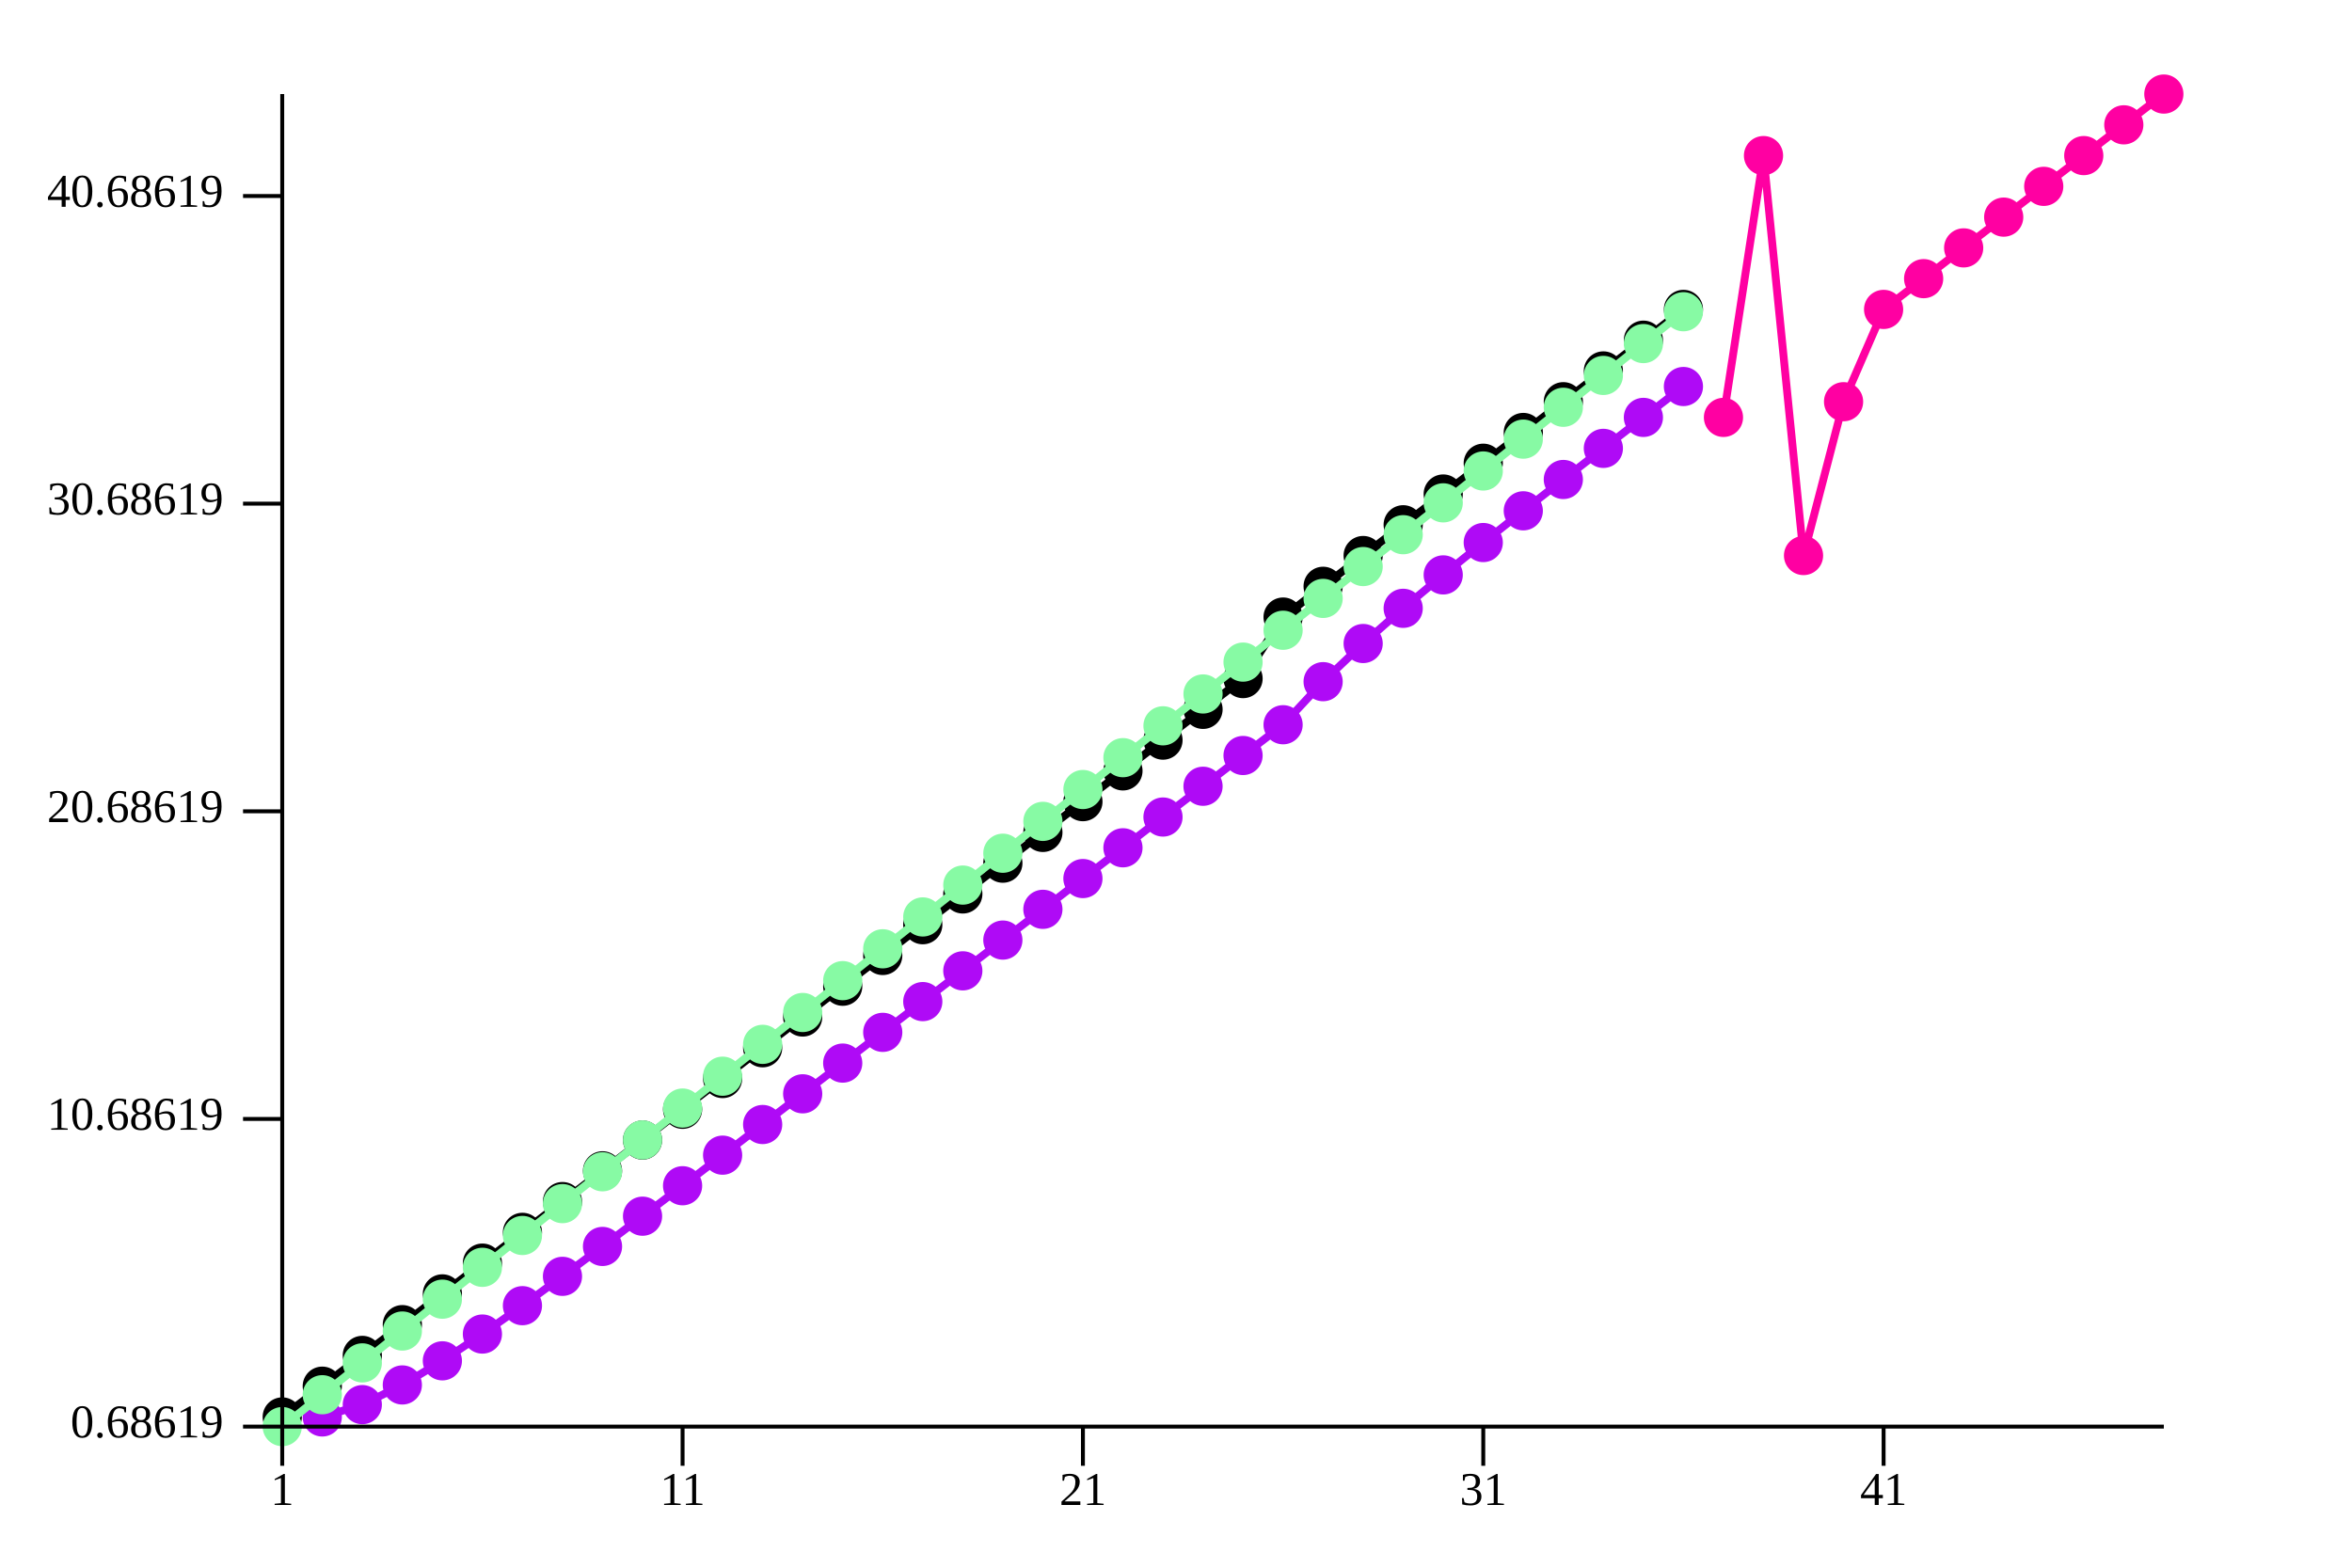
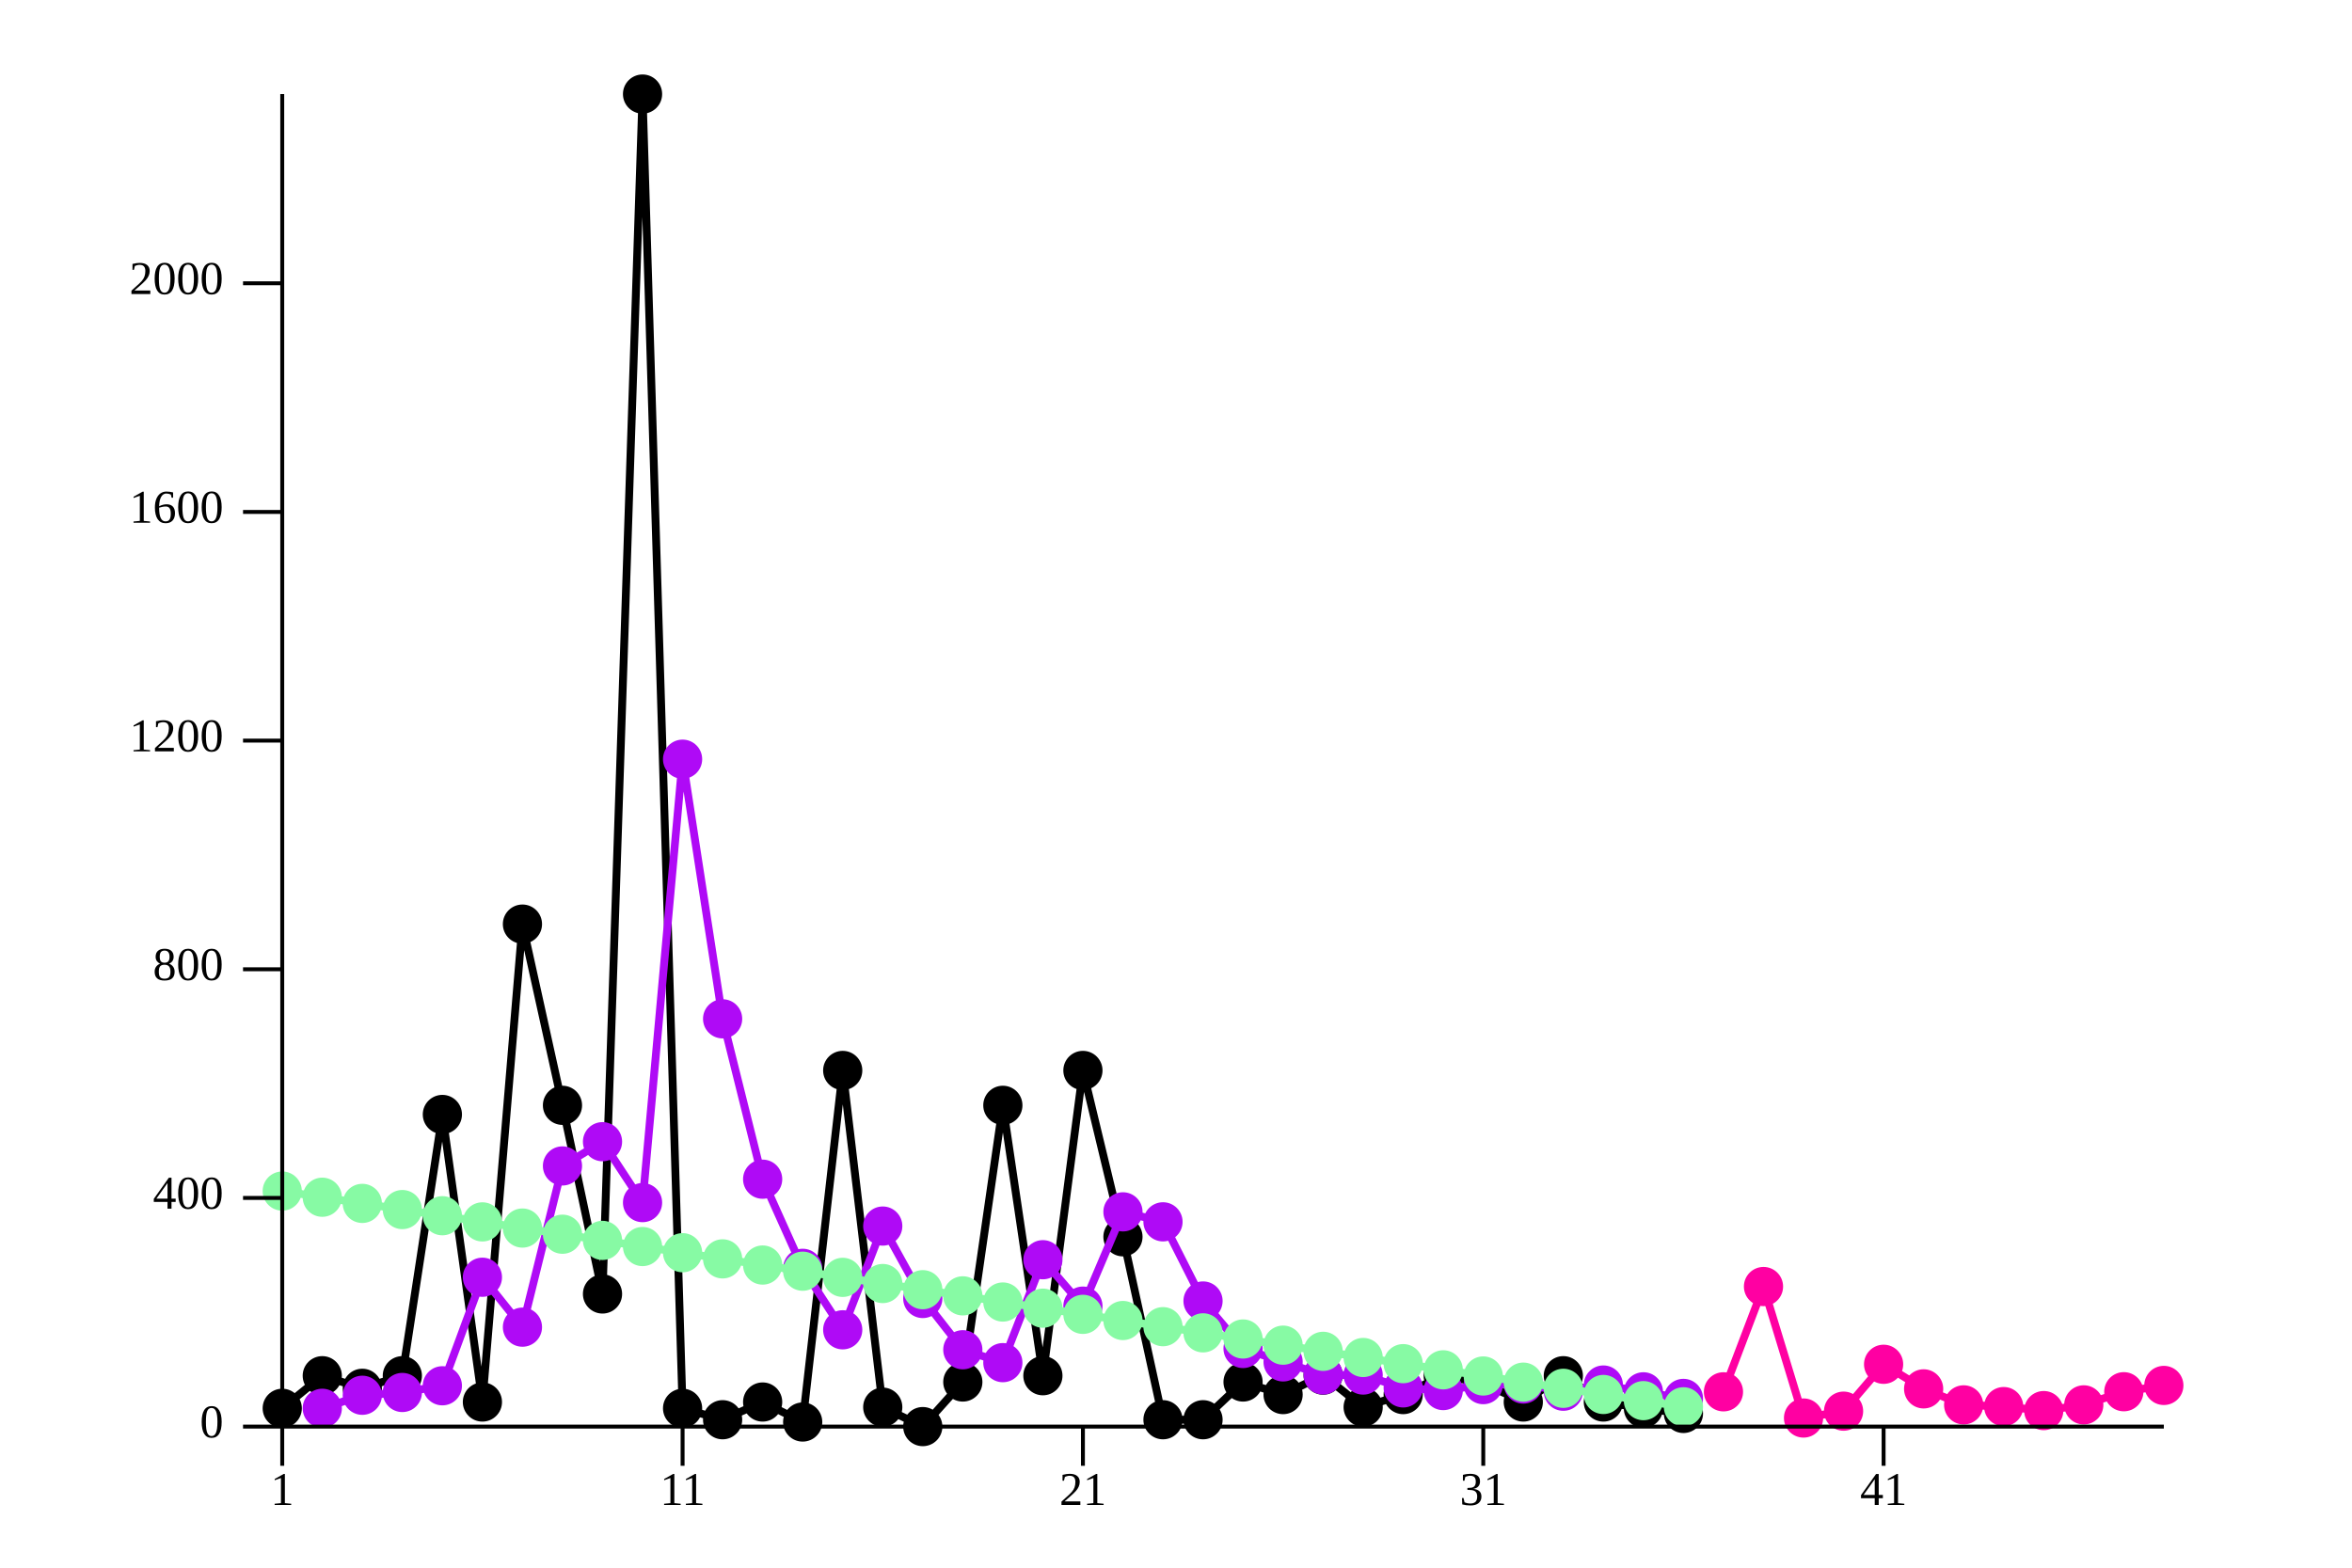
<svg xmlns="http://www.w3.org/2000/svg" viewBox="0 0 600 400">
  <g transform="translate(72, 364)">
    <g>
      <g>
-         <path d="M0,-2.463 L0,-2.463 L10.213,-10.313 L20.426,-18.163 L30.638,-26.012 L40.851,-33.862 L51.064,-41.712 L61.277,-49.561 L71.489,-57.411 L81.702,-65.261 L91.915,-73.111 L102.128,-80.96 L112.34,-88.81 L122.553,-96.66 L132.766,-104.509 L142.979,-112.359 L153.191,-120.209 L163.404,-128.058 L173.617,-135.908 L183.83,-143.758 L194.043,-151.607 L204.255,-159.457 L214.468,-167.307 L224.681,-175.157 L234.894,-183.006 L245.106,-190.856 L255.319,-206.555 L265.532,-214.405 L275.745,-222.255 L285.957,-230.104 L296.17,-237.954 L306.383,-245.804 L316.596,-253.653 L326.808,-261.503 L337.021,-269.353 L347.234,-277.202 L357.447,-285.052" fill="none" stroke="#000000" stroke-linejoin="round" stroke-width="2" />
-       </g>
-       <g>
-         <circle cx="0" cy="-2.463" fill="#000000" r="5" />
-         <circle cx="10.213" cy="-10.313" fill="#000000" r="5" />
-         <circle cx="20.426" cy="-18.163" fill="#000000" r="5" />
-         <circle cx="30.638" cy="-26.012" fill="#000000" r="5" />
-         <circle cx="40.851" cy="-33.862" fill="#000000" r="5" />
-         <circle cx="51.064" cy="-41.712" fill="#000000" r="5" />
-         <circle cx="61.277" cy="-49.561" fill="#000000" r="5" />
-         <circle cx="71.489" cy="-57.411" fill="#000000" r="5" />
-         <circle cx="81.702" cy="-65.261" fill="#000000" r="5" />
-         <circle cx="91.915" cy="-73.111" fill="#000000" r="5" />
-         <circle cx="102.128" cy="-80.96" fill="#000000" r="5" />
-         <circle cx="112.34" cy="-88.81" fill="#000000" r="5" />
-         <circle cx="122.553" cy="-96.66" fill="#000000" r="5" />
-         <circle cx="132.766" cy="-104.509" fill="#000000" r="5" />
-         <circle cx="142.979" cy="-112.359" fill="#000000" r="5" />
-         <circle cx="153.191" cy="-120.209" fill="#000000" r="5" />
-         <circle cx="163.404" cy="-128.058" fill="#000000" r="5" />
-         <circle cx="173.617" cy="-135.908" fill="#000000" r="5" />
-         <circle cx="183.83" cy="-143.758" fill="#000000" r="5" />
-         <circle cx="194.043" cy="-151.607" fill="#000000" r="5" />
-         <circle cx="204.255" cy="-159.457" fill="#000000" r="5" />
-         <circle cx="214.468" cy="-167.307" fill="#000000" r="5" />
-         <circle cx="224.681" cy="-175.157" fill="#000000" r="5" />
-         <circle cx="234.894" cy="-183.006" fill="#000000" r="5" />
-         <circle cx="245.106" cy="-190.856" fill="#000000" r="5" />
-         <circle cx="255.319" cy="-206.555" fill="#000000" r="5" />
-         <circle cx="265.532" cy="-214.405" fill="#000000" r="5" />
-         <circle cx="275.745" cy="-222.255" fill="#000000" r="5" />
-         <circle cx="285.957" cy="-230.104" fill="#000000" r="5" />
-         <circle cx="296.17" cy="-237.954" fill="#000000" r="5" />
-         <circle cx="306.383" cy="-245.804" fill="#000000" r="5" />
-         <circle cx="316.596" cy="-253.653" fill="#000000" r="5" />
-         <circle cx="326.809" cy="-261.503" fill="#000000" r="5" />
-         <circle cx="337.021" cy="-269.353" fill="#000000" r="5" />
-         <circle cx="347.234" cy="-277.202" fill="#000000" r="5" />
-         <circle cx="357.447" cy="-285.052" fill="#000000" r="5" />
-       </g>
-     </g>
-     <g>
-       <g>
-         <path d="M10.213,-2.463 L10.213,-2.463 L20.426,-5.603 L30.638,-10.627 L40.851,-16.781 L51.064,-23.614 L61.277,-30.853 L71.489,-38.336 L81.702,-45.966 L91.915,-53.684 L102.128,-61.455 L112.34,-69.257 L122.553,-77.078 L132.766,-84.911 L142.979,-92.75 L153.191,-100.594 L163.404,-108.44 L173.617,-116.287 L183.83,-124.136 L194.043,-131.984 L204.255,-139.834 L214.468,-147.683 L224.681,-155.533 L234.894,-163.382 L245.106,-171.232 L255.319,-179.081 L265.532,-190.071 L275.745,-199.805 L285.957,-208.785 L296.17,-217.312 L306.383,-225.569 L316.596,-233.663 L326.808,-241.659 L337.021,-249.597 L347.234,-257.499 L357.447,-265.38" fill="none" stroke="#af0af6" stroke-linejoin="round" stroke-width="2" />
-       </g>
-       <g>
-         <circle cx="10.213" cy="-2.463" fill="#af0af6" r="5" />
-         <circle cx="20.426" cy="-5.603" fill="#af0af6" r="5" />
-         <circle cx="30.638" cy="-10.627" fill="#af0af6" r="5" />
-         <circle cx="40.851" cy="-16.781" fill="#af0af6" r="5" />
-         <circle cx="51.064" cy="-23.614" fill="#af0af6" r="5" />
-         <circle cx="61.277" cy="-30.853" fill="#af0af6" r="5" />
-         <circle cx="71.489" cy="-38.336" fill="#af0af6" r="5" />
-         <circle cx="81.702" cy="-45.966" fill="#af0af6" r="5" />
-         <circle cx="91.915" cy="-53.684" fill="#af0af6" r="5" />
-         <circle cx="102.128" cy="-61.455" fill="#af0af6" r="5" />
-         <circle cx="112.34" cy="-69.257" fill="#af0af6" r="5" />
-         <circle cx="122.553" cy="-77.078" fill="#af0af6" r="5" />
-         <circle cx="132.766" cy="-84.911" fill="#af0af6" r="5" />
-         <circle cx="142.979" cy="-92.75" fill="#af0af6" r="5" />
-         <circle cx="153.191" cy="-100.594" fill="#af0af6" r="5" />
-         <circle cx="163.404" cy="-108.44" fill="#af0af6" r="5" />
-         <circle cx="173.617" cy="-116.287" fill="#af0af6" r="5" />
-         <circle cx="183.83" cy="-124.136" fill="#af0af6" r="5" />
-         <circle cx="194.043" cy="-131.984" fill="#af0af6" r="5" />
-         <circle cx="204.255" cy="-139.834" fill="#af0af6" r="5" />
-         <circle cx="214.468" cy="-147.683" fill="#af0af6" r="5" />
-         <circle cx="224.681" cy="-155.533" fill="#af0af6" r="5" />
-         <circle cx="234.894" cy="-163.382" fill="#af0af6" r="5" />
-         <circle cx="245.106" cy="-171.232" fill="#af0af6" r="5" />
-         <circle cx="255.319" cy="-179.081" fill="#af0af6" r="5" />
-         <circle cx="265.532" cy="-190.071" fill="#af0af6" r="5" />
-         <circle cx="275.745" cy="-199.805" fill="#af0af6" r="5" />
-         <circle cx="285.957" cy="-208.785" fill="#af0af6" r="5" />
-         <circle cx="296.17" cy="-217.312" fill="#af0af6" r="5" />
-         <circle cx="306.383" cy="-225.569" fill="#af0af6" r="5" />
-         <circle cx="316.596" cy="-233.663" fill="#af0af6" r="5" />
-         <circle cx="326.809" cy="-241.659" fill="#af0af6" r="5" />
-         <circle cx="337.021" cy="-249.597" fill="#af0af6" r="5" />
-         <circle cx="347.234" cy="-257.499" fill="#af0af6" r="5" />
-         <circle cx="357.447" cy="-265.38" fill="#af0af6" r="5" />
-       </g>
-     </g>
-     <g>
-       <g>
-         <path d="M0,0 L0,0 L10.213,-8.128 L20.426,-16.255 L30.638,-24.383 L40.851,-32.51 L51.064,-40.638 L61.277,-48.765 L71.489,-56.893 L81.702,-65.02 L91.915,-73.148 L102.128,-81.275 L112.34,-89.403 L122.553,-97.53 L132.766,-105.658 L142.979,-113.785 L153.191,-121.913 L163.404,-130.04 L173.617,-138.168 L183.83,-146.295 L194.043,-154.423 L204.255,-162.55 L214.468,-170.678 L224.681,-178.805 L234.894,-186.933 L245.106,-195.06 L255.319,-203.188 L265.532,-211.315 L275.745,-219.443 L285.957,-227.57 L296.17,-235.698 L306.383,-243.825 L316.596,-251.953 L326.808,-260.08 L337.021,-268.208 L347.234,-276.335 L357.447,-284.463" fill="none" stroke="#87faa4" stroke-linejoin="round" stroke-width="2" />
-       </g>
-       <g>
-         <circle cx="0" cy="0" fill="#87faa4" r="5" />
-         <circle cx="10.213" cy="-8.128" fill="#87faa4" r="5" />
-         <circle cx="20.426" cy="-16.255" fill="#87faa4" r="5" />
-         <circle cx="30.638" cy="-24.383" fill="#87faa4" r="5" />
-         <circle cx="40.851" cy="-32.51" fill="#87faa4" r="5" />
-         <circle cx="51.064" cy="-40.638" fill="#87faa4" r="5" />
-         <circle cx="61.277" cy="-48.765" fill="#87faa4" r="5" />
-         <circle cx="71.489" cy="-56.893" fill="#87faa4" r="5" />
-         <circle cx="81.702" cy="-65.02" fill="#87faa4" r="5" />
-         <circle cx="91.915" cy="-73.148" fill="#87faa4" r="5" />
-         <circle cx="102.128" cy="-81.275" fill="#87faa4" r="5" />
-         <circle cx="112.34" cy="-89.403" fill="#87faa4" r="5" />
-         <circle cx="122.553" cy="-97.53" fill="#87faa4" r="5" />
-         <circle cx="132.766" cy="-105.658" fill="#87faa4" r="5" />
-         <circle cx="142.979" cy="-113.785" fill="#87faa4" r="5" />
-         <circle cx="153.191" cy="-121.913" fill="#87faa4" r="5" />
-         <circle cx="163.404" cy="-130.04" fill="#87faa4" r="5" />
-         <circle cx="173.617" cy="-138.168" fill="#87faa4" r="5" />
-         <circle cx="183.83" cy="-146.295" fill="#87faa4" r="5" />
-         <circle cx="194.043" cy="-154.423" fill="#87faa4" r="5" />
-         <circle cx="204.255" cy="-162.55" fill="#87faa4" r="5" />
-         <circle cx="214.468" cy="-170.678" fill="#87faa4" r="5" />
-         <circle cx="224.681" cy="-178.805" fill="#87faa4" r="5" />
-         <circle cx="234.894" cy="-186.933" fill="#87faa4" r="5" />
-         <circle cx="245.106" cy="-195.06" fill="#87faa4" r="5" />
-         <circle cx="255.319" cy="-203.188" fill="#87faa4" r="5" />
-         <circle cx="265.532" cy="-211.315" fill="#87faa4" r="5" />
-         <circle cx="275.745" cy="-219.443" fill="#87faa4" r="5" />
-         <circle cx="285.957" cy="-227.57" fill="#87faa4" r="5" />
-         <circle cx="296.17" cy="-235.698" fill="#87faa4" r="5" />
-         <circle cx="306.383" cy="-243.825" fill="#87faa4" r="5" />
-         <circle cx="316.596" cy="-251.953" fill="#87faa4" r="5" />
-         <circle cx="326.809" cy="-260.08" fill="#87faa4" r="5" />
-         <circle cx="337.021" cy="-268.208" fill="#87faa4" r="5" />
-         <circle cx="347.234" cy="-276.335" fill="#87faa4" r="5" />
-         <circle cx="357.447" cy="-284.463" fill="#87faa4" r="5" />
-       </g>
-     </g>
-     <g>
-       <g>
-         <path d="M367.66,-257.499 L367.66,-257.499 L377.872,-324.301 L388.085,-222.255 L398.298,-261.503 L408.511,-285.052 L418.723,-292.902 L428.936,-300.752 L439.149,-308.601 L449.362,-316.451 L459.574,-324.301 L469.787,-332.15 L480,-340" fill="none" stroke="#ff00a2" stroke-linejoin="round" stroke-width="2" />
-       </g>
-       <g>
-         <circle cx="367.66" cy="-257.499" fill="#ff00a2" r="5" />
-         <circle cx="377.872" cy="-324.301" fill="#ff00a2" r="5" />
-         <circle cx="388.085" cy="-222.255" fill="#ff00a2" r="5" />
-         <circle cx="398.298" cy="-261.503" fill="#ff00a2" r="5" />
-         <circle cx="408.511" cy="-285.052" fill="#ff00a2" r="5" />
-         <circle cx="418.723" cy="-292.902" fill="#ff00a2" r="5" />
-         <circle cx="428.936" cy="-300.752" fill="#ff00a2" r="5" />
-         <circle cx="439.149" cy="-308.601" fill="#ff00a2" r="5" />
-         <circle cx="449.362" cy="-316.451" fill="#ff00a2" r="5" />
-         <circle cx="459.574" cy="-324.301" fill="#ff00a2" r="5" />
-         <circle cx="469.787" cy="-332.15" fill="#ff00a2" r="5" />
-         <circle cx="480" cy="-340" fill="#ff00a2" r="5" />
+         <path d="M0,-4.668 L0,-4.668 L10.213,-12.982 L20.426,-9.773 L30.638,-12.982 L40.851,-79.64 L51.064,-6.272 L61.277,-128.211 L71.489,-81.973 L81.702,-33.84 L91.915,-340 L102.128,-4.668 L112.34,-1.75 L122.553,-6.272 L132.766,-1.167 L142.979,-90.871 L153.191,-4.959 L163.404,0 L173.617,-11.377 L183.83,-81.973 L194.043,-12.982 L204.255,-90.871 L214.468,-48.426 L224.681,-1.75 L234.894,-1.75 L245.106,-11.377 L255.319,-8.168 L265.532,-13.127 L275.745,-4.959 L285.957,-8.168 L296.17,-12.982 L306.383,-11.085 L316.596,-6.272 L326.808,-12.982 L337.021,-6.272 L347.234,-4.668 L357.447,-3.355" fill="none" stroke="#000000" stroke-linejoin="round" stroke-width="2" />
+       </g>
+       <g>
+         <circle cx="0" cy="-4.668" fill="#000000" r="5" />
+         <circle cx="10.213" cy="-12.982" fill="#000000" r="5" />
+         <circle cx="20.426" cy="-9.773" fill="#000000" r="5" />
+         <circle cx="30.638" cy="-12.982" fill="#000000" r="5" />
+         <circle cx="40.851" cy="-79.64" fill="#000000" r="5" />
+         <circle cx="51.064" cy="-6.272" fill="#000000" r="5" />
+         <circle cx="61.277" cy="-128.211" fill="#000000" r="5" />
+         <circle cx="71.489" cy="-81.973" fill="#000000" r="5" />
+         <circle cx="81.702" cy="-33.84" fill="#000000" r="5" />
+         <circle cx="91.915" cy="-340" fill="#000000" r="5" />
+         <circle cx="102.128" cy="-4.668" fill="#000000" r="5" />
+         <circle cx="112.34" cy="-1.75" fill="#000000" r="5" />
+         <circle cx="122.553" cy="-6.272" fill="#000000" r="5" />
+         <circle cx="132.766" cy="-1.167" fill="#000000" r="5" />
+         <circle cx="142.979" cy="-90.871" fill="#000000" r="5" />
+         <circle cx="153.191" cy="-4.959" fill="#000000" r="5" />
+         <circle cx="163.404" cy="0" fill="#000000" r="5" />
+         <circle cx="173.617" cy="-11.377" fill="#000000" r="5" />
+         <circle cx="183.83" cy="-81.973" fill="#000000" r="5" />
+         <circle cx="194.043" cy="-12.982" fill="#000000" r="5" />
+         <circle cx="204.255" cy="-90.871" fill="#000000" r="5" />
+         <circle cx="214.468" cy="-48.426" fill="#000000" r="5" />
+         <circle cx="224.681" cy="-1.75" fill="#000000" r="5" />
+         <circle cx="234.894" cy="-1.75" fill="#000000" r="5" />
+         <circle cx="245.106" cy="-11.377" fill="#000000" r="5" />
+         <circle cx="255.319" cy="-8.168" fill="#000000" r="5" />
+         <circle cx="265.532" cy="-13.127" fill="#000000" r="5" />
+         <circle cx="275.745" cy="-4.959" fill="#000000" r="5" />
+         <circle cx="285.957" cy="-8.168" fill="#000000" r="5" />
+         <circle cx="296.17" cy="-12.982" fill="#000000" r="5" />
+         <circle cx="306.383" cy="-11.085" fill="#000000" r="5" />
+         <circle cx="316.596" cy="-6.272" fill="#000000" r="5" />
+         <circle cx="326.809" cy="-12.982" fill="#000000" r="5" />
+         <circle cx="337.021" cy="-6.272" fill="#000000" r="5" />
+         <circle cx="347.234" cy="-4.668" fill="#000000" r="5" />
+         <circle cx="357.447" cy="-3.355" fill="#000000" r="5" />
+       </g>
+     </g>
+     <g>
+       <g>
+         <path d="M10.213,-4.668 L10.213,-4.668 L20.426,-7.993 L30.638,-8.705 L40.851,-10.416 L51.064,-38.105 L61.277,-25.372 L71.489,-66.508 L81.702,-72.694 L91.915,-57.152 L102.128,-170.291 L112.34,-104.042 L122.553,-63.125 L132.766,-40.384 L142.979,-24.697 L153.191,-51.167 L163.404,-32.684 L173.617,-19.61 L183.83,-16.317 L194.043,-42.58 L204.255,-30.74 L214.468,-54.793 L224.681,-52.246 L234.894,-32.048 L245.106,-19.929 L255.319,-16.508 L265.532,-13.172 L275.745,-13.154 L285.957,-9.876 L296.17,-9.193 L306.383,-10.708 L316.596,-10.859 L326.808,-9.024 L337.021,-10.607 L347.234,-8.873 L357.447,-7.191" fill="none" stroke="#af0af6" stroke-linejoin="round" stroke-width="2" />
+       </g>
+       <g>
+         <circle cx="10.213" cy="-4.668" fill="#af0af6" r="5" />
+         <circle cx="20.426" cy="-7.993" fill="#af0af6" r="5" />
+         <circle cx="30.638" cy="-8.705" fill="#af0af6" r="5" />
+         <circle cx="40.851" cy="-10.416" fill="#af0af6" r="5" />
+         <circle cx="51.064" cy="-38.105" fill="#af0af6" r="5" />
+         <circle cx="61.277" cy="-25.372" fill="#af0af6" r="5" />
+         <circle cx="71.489" cy="-66.508" fill="#af0af6" r="5" />
+         <circle cx="81.702" cy="-72.694" fill="#af0af6" r="5" />
+         <circle cx="91.915" cy="-57.152" fill="#af0af6" r="5" />
+         <circle cx="102.128" cy="-170.291" fill="#af0af6" r="5" />
+         <circle cx="112.34" cy="-104.042" fill="#af0af6" r="5" />
+         <circle cx="122.553" cy="-63.125" fill="#af0af6" r="5" />
+         <circle cx="132.766" cy="-40.384" fill="#af0af6" r="5" />
+         <circle cx="142.979" cy="-24.697" fill="#af0af6" r="5" />
+         <circle cx="153.191" cy="-51.167" fill="#af0af6" r="5" />
+         <circle cx="163.404" cy="-32.684" fill="#af0af6" r="5" />
+         <circle cx="173.617" cy="-19.61" fill="#af0af6" r="5" />
+         <circle cx="183.83" cy="-16.317" fill="#af0af6" r="5" />
+         <circle cx="194.043" cy="-42.58" fill="#af0af6" r="5" />
+         <circle cx="204.255" cy="-30.74" fill="#af0af6" r="5" />
+         <circle cx="214.468" cy="-54.793" fill="#af0af6" r="5" />
+         <circle cx="224.681" cy="-52.246" fill="#af0af6" r="5" />
+         <circle cx="234.894" cy="-32.048" fill="#af0af6" r="5" />
+         <circle cx="245.106" cy="-19.929" fill="#af0af6" r="5" />
+         <circle cx="255.319" cy="-16.508" fill="#af0af6" r="5" />
+         <circle cx="265.532" cy="-13.172" fill="#af0af6" r="5" />
+         <circle cx="275.745" cy="-13.154" fill="#af0af6" r="5" />
+         <circle cx="285.957" cy="-9.876" fill="#af0af6" r="5" />
+         <circle cx="296.17" cy="-9.193" fill="#af0af6" r="5" />
+         <circle cx="306.383" cy="-10.708" fill="#af0af6" r="5" />
+         <circle cx="316.596" cy="-10.859" fill="#af0af6" r="5" />
+         <circle cx="326.809" cy="-9.024" fill="#af0af6" r="5" />
+         <circle cx="337.021" cy="-10.607" fill="#af0af6" r="5" />
+         <circle cx="347.234" cy="-8.873" fill="#af0af6" r="5" />
+         <circle cx="357.447" cy="-7.191" fill="#af0af6" r="5" />
+       </g>
+     </g>
+     <g>
+       <g>
+         <path d="M0,-60.094 L0,-60.094 L10.213,-58.521 L20.426,-56.949 L30.638,-55.376 L40.851,-53.803 L51.064,-52.23 L61.277,-50.658 L71.489,-49.085 L81.702,-47.512 L91.915,-45.939 L102.128,-44.367 L112.34,-42.794 L122.553,-41.221 L132.766,-39.649 L142.979,-38.076 L153.191,-36.503 L163.404,-34.93 L173.617,-33.358 L183.83,-31.785 L194.043,-30.212 L204.255,-28.64 L214.468,-27.067 L224.681,-25.494 L234.894,-23.921 L245.106,-22.349 L255.319,-20.776 L265.532,-19.203 L275.745,-17.631 L285.957,-16.058 L296.17,-14.485 L306.383,-12.912 L316.596,-11.34 L326.808,-9.767 L337.021,-8.194 L347.234,-6.622 L357.447,-5.049" fill="none" stroke="#87faa4" stroke-linejoin="round" stroke-width="2" />
+       </g>
+       <g>
+         <circle cx="0" cy="-60.094" fill="#87faa4" r="5" />
+         <circle cx="10.213" cy="-58.521" fill="#87faa4" r="5" />
+         <circle cx="20.426" cy="-56.949" fill="#87faa4" r="5" />
+         <circle cx="30.638" cy="-55.376" fill="#87faa4" r="5" />
+         <circle cx="40.851" cy="-53.803" fill="#87faa4" r="5" />
+         <circle cx="51.064" cy="-52.23" fill="#87faa4" r="5" />
+         <circle cx="61.277" cy="-50.658" fill="#87faa4" r="5" />
+         <circle cx="71.489" cy="-49.085" fill="#87faa4" r="5" />
+         <circle cx="81.702" cy="-47.512" fill="#87faa4" r="5" />
+         <circle cx="91.915" cy="-45.939" fill="#87faa4" r="5" />
+         <circle cx="102.128" cy="-44.367" fill="#87faa4" r="5" />
+         <circle cx="112.34" cy="-42.794" fill="#87faa4" r="5" />
+         <circle cx="122.553" cy="-41.221" fill="#87faa4" r="5" />
+         <circle cx="132.766" cy="-39.649" fill="#87faa4" r="5" />
+         <circle cx="142.979" cy="-38.076" fill="#87faa4" r="5" />
+         <circle cx="153.191" cy="-36.503" fill="#87faa4" r="5" />
+         <circle cx="163.404" cy="-34.93" fill="#87faa4" r="5" />
+         <circle cx="173.617" cy="-33.358" fill="#87faa4" r="5" />
+         <circle cx="183.83" cy="-31.785" fill="#87faa4" r="5" />
+         <circle cx="194.043" cy="-30.212" fill="#87faa4" r="5" />
+         <circle cx="204.255" cy="-28.64" fill="#87faa4" r="5" />
+         <circle cx="214.468" cy="-27.067" fill="#87faa4" r="5" />
+         <circle cx="224.681" cy="-25.494" fill="#87faa4" r="5" />
+         <circle cx="234.894" cy="-23.921" fill="#87faa4" r="5" />
+         <circle cx="245.106" cy="-22.349" fill="#87faa4" r="5" />
+         <circle cx="255.319" cy="-20.776" fill="#87faa4" r="5" />
+         <circle cx="265.532" cy="-19.203" fill="#87faa4" r="5" />
+         <circle cx="275.745" cy="-17.631" fill="#87faa4" r="5" />
+         <circle cx="285.957" cy="-16.058" fill="#87faa4" r="5" />
+         <circle cx="296.17" cy="-14.485" fill="#87faa4" r="5" />
+         <circle cx="306.383" cy="-12.912" fill="#87faa4" r="5" />
+         <circle cx="316.596" cy="-11.34" fill="#87faa4" r="5" />
+         <circle cx="326.809" cy="-9.767" fill="#87faa4" r="5" />
+         <circle cx="337.021" cy="-8.194" fill="#87faa4" r="5" />
+         <circle cx="347.234" cy="-6.622" fill="#87faa4" r="5" />
+         <circle cx="357.447" cy="-5.049" fill="#87faa4" r="5" />
+       </g>
+     </g>
+     <g>
+       <g>
+         <path d="M367.66,-8.873 L367.66,-8.873 L377.872,-35.736 L388.085,-2.188 L398.298,-3.938 L408.511,-15.899 L418.723,-9.627 L428.936,-5.543 L439.149,-5.105 L449.362,-4.084 L459.574,-5.543 L469.787,-8.897 L480,-10.502" fill="none" stroke="#ff00a2" stroke-linejoin="round" stroke-width="2" />
+       </g>
+       <g>
+         <circle cx="367.66" cy="-8.873" fill="#ff00a2" r="5" />
+         <circle cx="377.872" cy="-35.736" fill="#ff00a2" r="5" />
+         <circle cx="388.085" cy="-2.188" fill="#ff00a2" r="5" />
+         <circle cx="398.298" cy="-3.938" fill="#ff00a2" r="5" />
+         <circle cx="408.511" cy="-15.899" fill="#ff00a2" r="5" />
+         <circle cx="418.723" cy="-9.627" fill="#ff00a2" r="5" />
+         <circle cx="428.936" cy="-5.543" fill="#ff00a2" r="5" />
+         <circle cx="439.149" cy="-5.105" fill="#ff00a2" r="5" />
+         <circle cx="449.362" cy="-4.084" fill="#ff00a2" r="5" />
+         <circle cx="459.574" cy="-5.543" fill="#ff00a2" r="5" />
+         <circle cx="469.787" cy="-8.897" fill="#ff00a2" r="5" />
+         <circle cx="480" cy="-10.502" fill="#ff00a2" r="5" />
      </g>
    </g>
    <g>
      <g>
        <line stroke="black" stroke-width="1" x1="0" x2="0" y1="0" y2="10" />
        <line stroke="black" stroke-width="1" x1="102.128" x2="102.128" y1="0" y2="10" />
        <line stroke="black" stroke-width="1" x1="204.255" x2="204.255" y1="0" y2="10" />
        <line stroke="black" stroke-width="1" x1="306.383" x2="306.383" y1="0" y2="10" />
        <line stroke="black" stroke-width="1" x1="408.511" x2="408.511" y1="0" y2="10" />
      </g>
      <line stroke="black" stroke-width="1" x1="0" x2="480" y1="0" y2="0" />
      <g>
        <text font-size="12" text-anchor="middle" x="0" y="20">
1
</text>
        <text font-size="12" text-anchor="middle" x="102.128" y="20">
11
</text>
        <text font-size="12" text-anchor="middle" x="204.255" y="20">
21
</text>
        <text font-size="12" text-anchor="middle" x="306.383" y="20">
31
</text>
        <text font-size="12" text-anchor="middle" x="408.511" y="20">
41
</text>
      </g>
      <text font-size="12" text-anchor="middle" x="240" y="30">

</text>
    </g>
    <g>
      <g>
-         <line stroke="black" stroke-width="1" x1="0" x2="-10" y1="-0" y2="-0" />
-         <line stroke="black" stroke-width="1" x1="0" x2="-10" y1="-78.497" y2="-78.497" />
-         <line stroke="black" stroke-width="1" x1="0" x2="-10" y1="-156.994" y2="-156.994" />
-         <line stroke="black" stroke-width="1" x1="0" x2="-10" y1="-235.491" y2="-235.491" />
-         <line stroke="black" stroke-width="1" x1="0" x2="-10" y1="-313.988" y2="-313.988" />
+         <line stroke="black" stroke-width="1" x1="0" x2="-10" y1="0" y2="0" />
+         <line stroke="black" stroke-width="1" x1="0" x2="-10" y1="-58.344" y2="-58.344" />
+         <line stroke="black" stroke-width="1" x1="0" x2="-10" y1="-116.688" y2="-116.688" />
+         <line stroke="black" stroke-width="1" x1="0" x2="-10" y1="-175.032" y2="-175.032" />
+         <line stroke="black" stroke-width="1" x1="0" x2="-10" y1="-233.376" y2="-233.376" />
+         <line stroke="black" stroke-width="1" x1="0" x2="-10" y1="-291.72" y2="-291.72" />
      </g>
      <line stroke="black" stroke-width="1" x1="0" x2="0" y1="0" y2="-340" />
      <g>
-         <text dominant-baseline="middle" font-size="12" text-anchor="end" x="-15" y="-0">
- 0.68619
- </text>
-         <text dominant-baseline="middle" font-size="12" text-anchor="end" x="-15" y="-78.497">
- 10.68619
- </text>
-         <text dominant-baseline="middle" font-size="12" text-anchor="end" x="-15" y="-156.994">
- 20.68619
- </text>
-         <text dominant-baseline="middle" font-size="12" text-anchor="end" x="-15" y="-235.491">
- 30.68619
- </text>
-         <text dominant-baseline="middle" font-size="12" text-anchor="end" x="-15" y="-313.988">
- 40.68619
- </text>
-       </g>
-       <text font-size="12" text-anchor="middle" transform="rotate(-90 -96 -170)" x="-96" y="-182">
+         <text dominant-baseline="middle" font-size="12" text-anchor="end" x="-15" y="0">
+ 0
+ </text>
+         <text dominant-baseline="middle" font-size="12" text-anchor="end" x="-15" y="-58.344">
+ 400
+ </text>
+         <text dominant-baseline="middle" font-size="12" text-anchor="end" x="-15" y="-116.688">
+ 800
+ </text>
+         <text dominant-baseline="middle" font-size="12" text-anchor="end" x="-15" y="-175.032">
+ 1200
+ </text>
+         <text dominant-baseline="middle" font-size="12" text-anchor="end" x="-15" y="-233.376">
+ 1600
+ </text>
+         <text dominant-baseline="middle" font-size="12" text-anchor="end" x="-15" y="-291.72">
+ 2000
+ </text>
+       </g>
+       <text font-size="12" text-anchor="middle" transform="rotate(-90 -48 -170)" x="-48" y="-182">

</text>
    </g>
  </g>
</svg>
